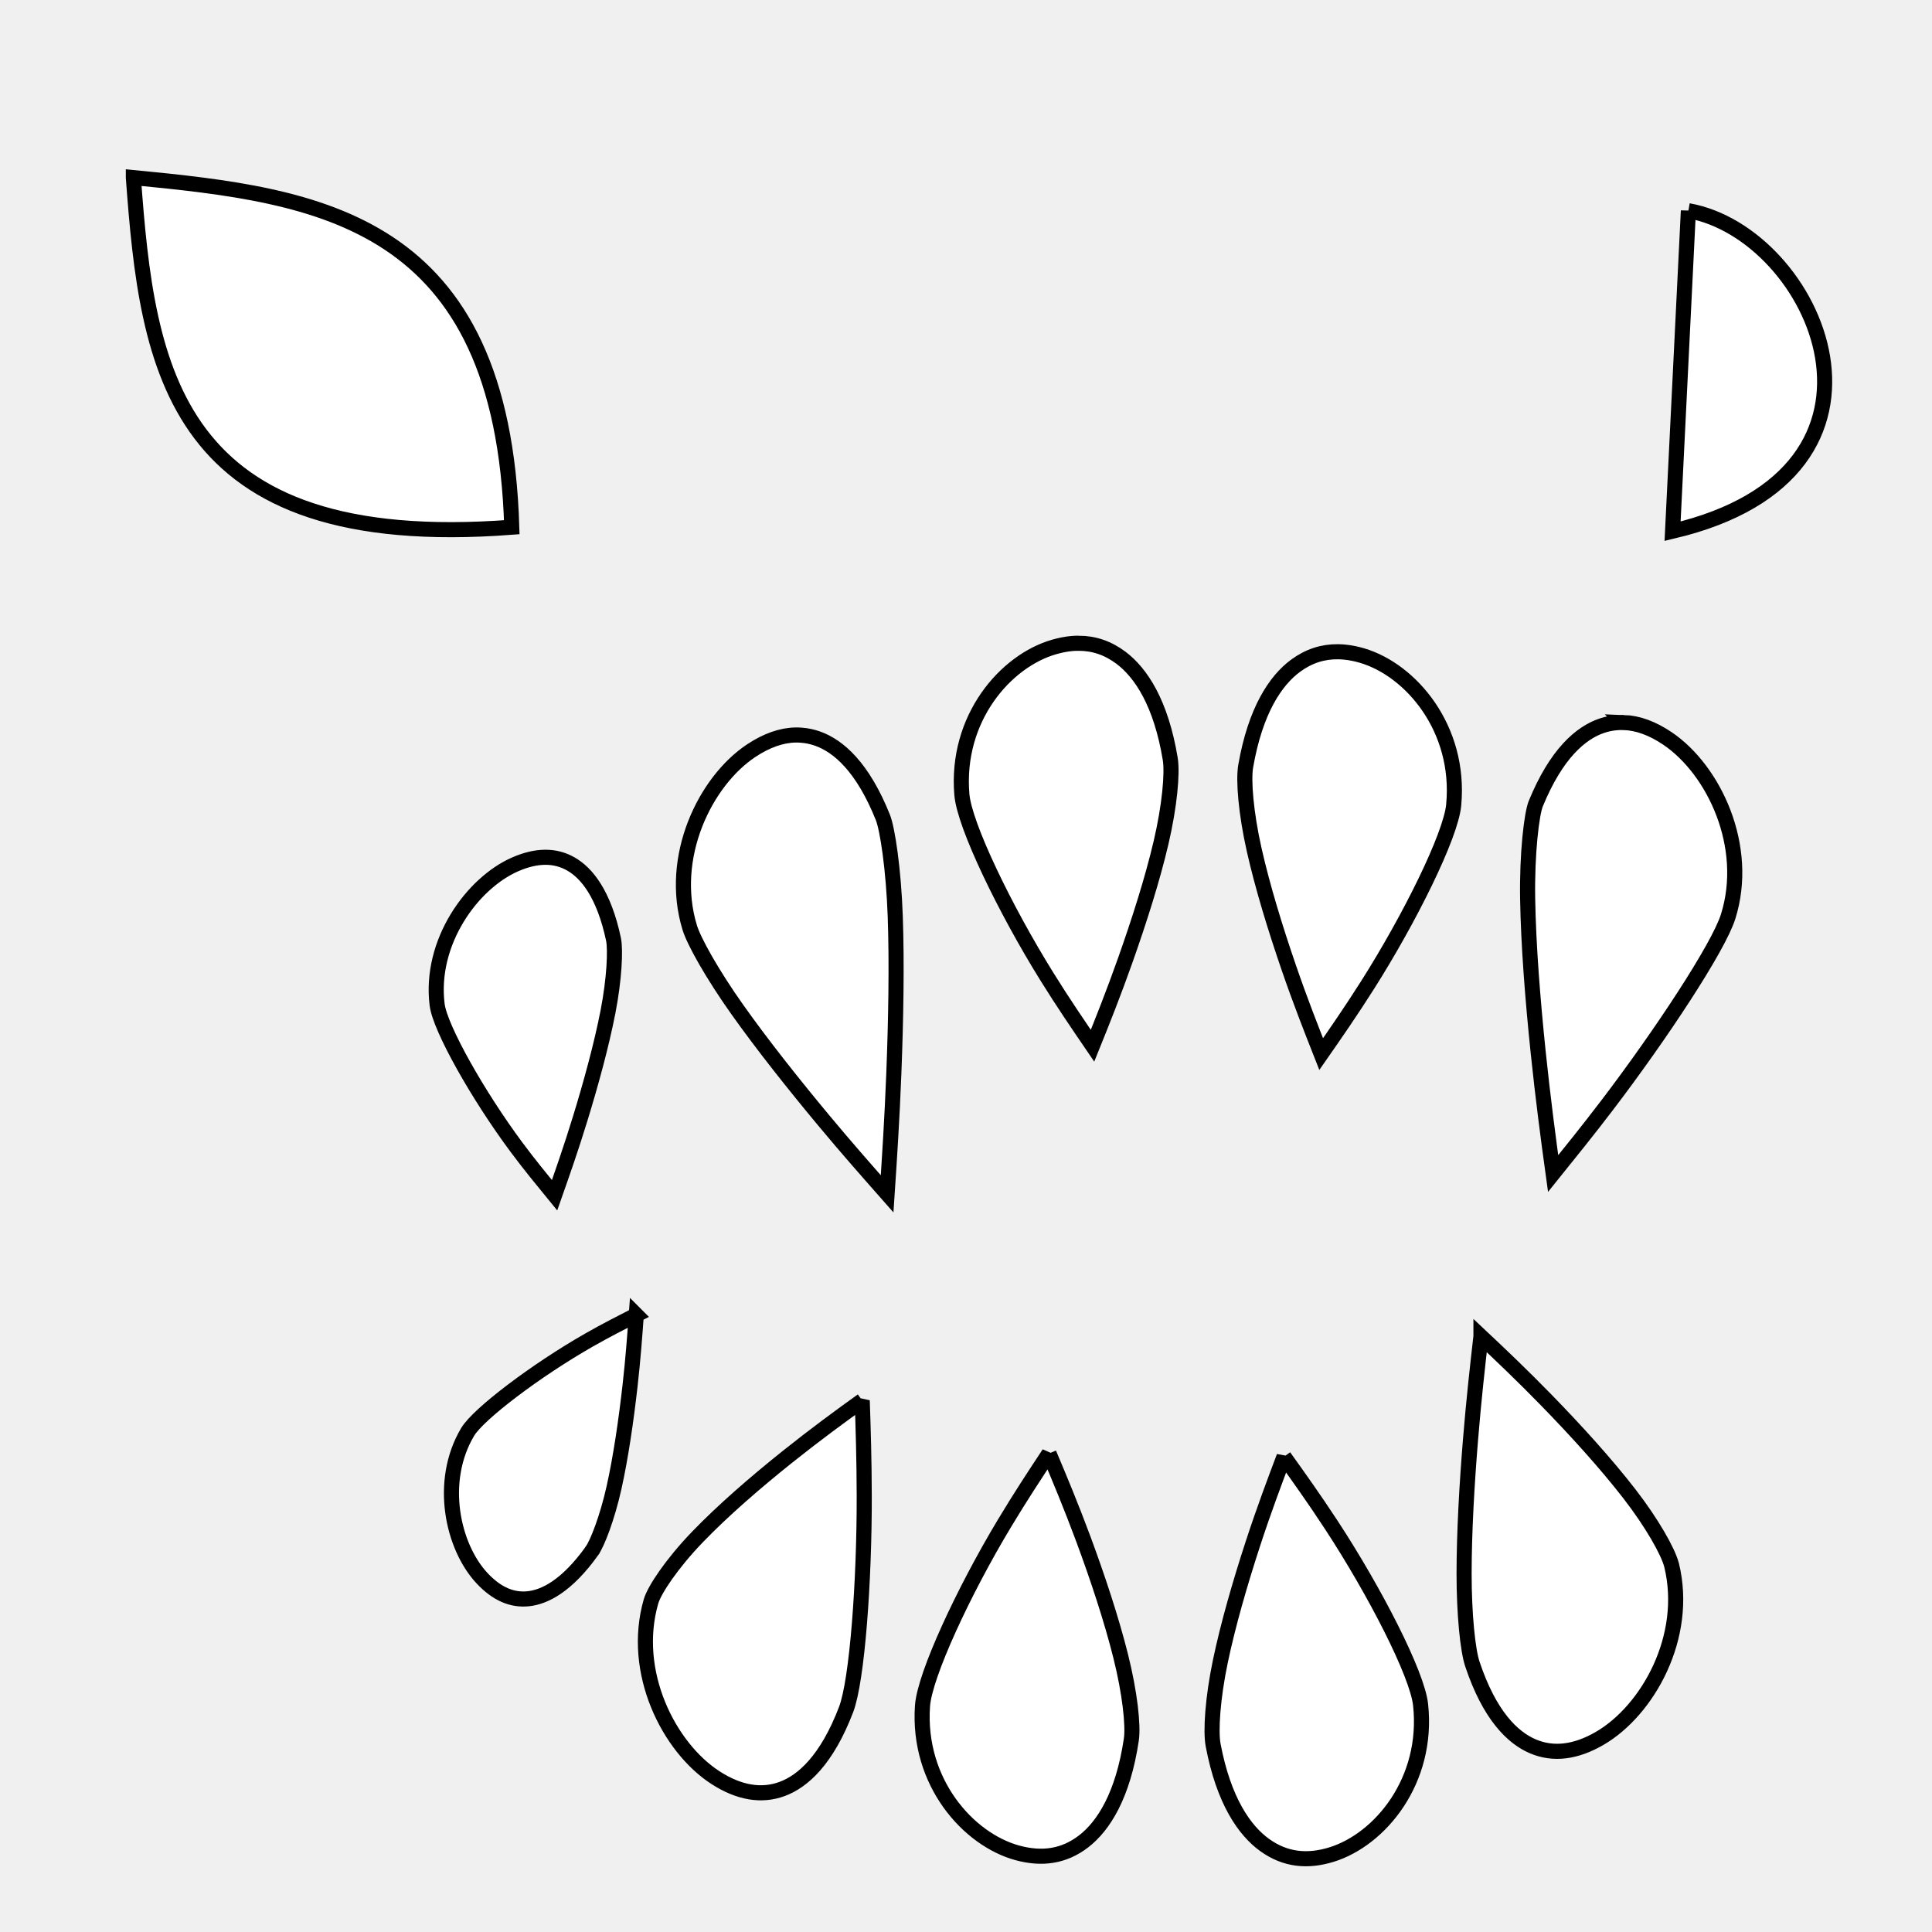
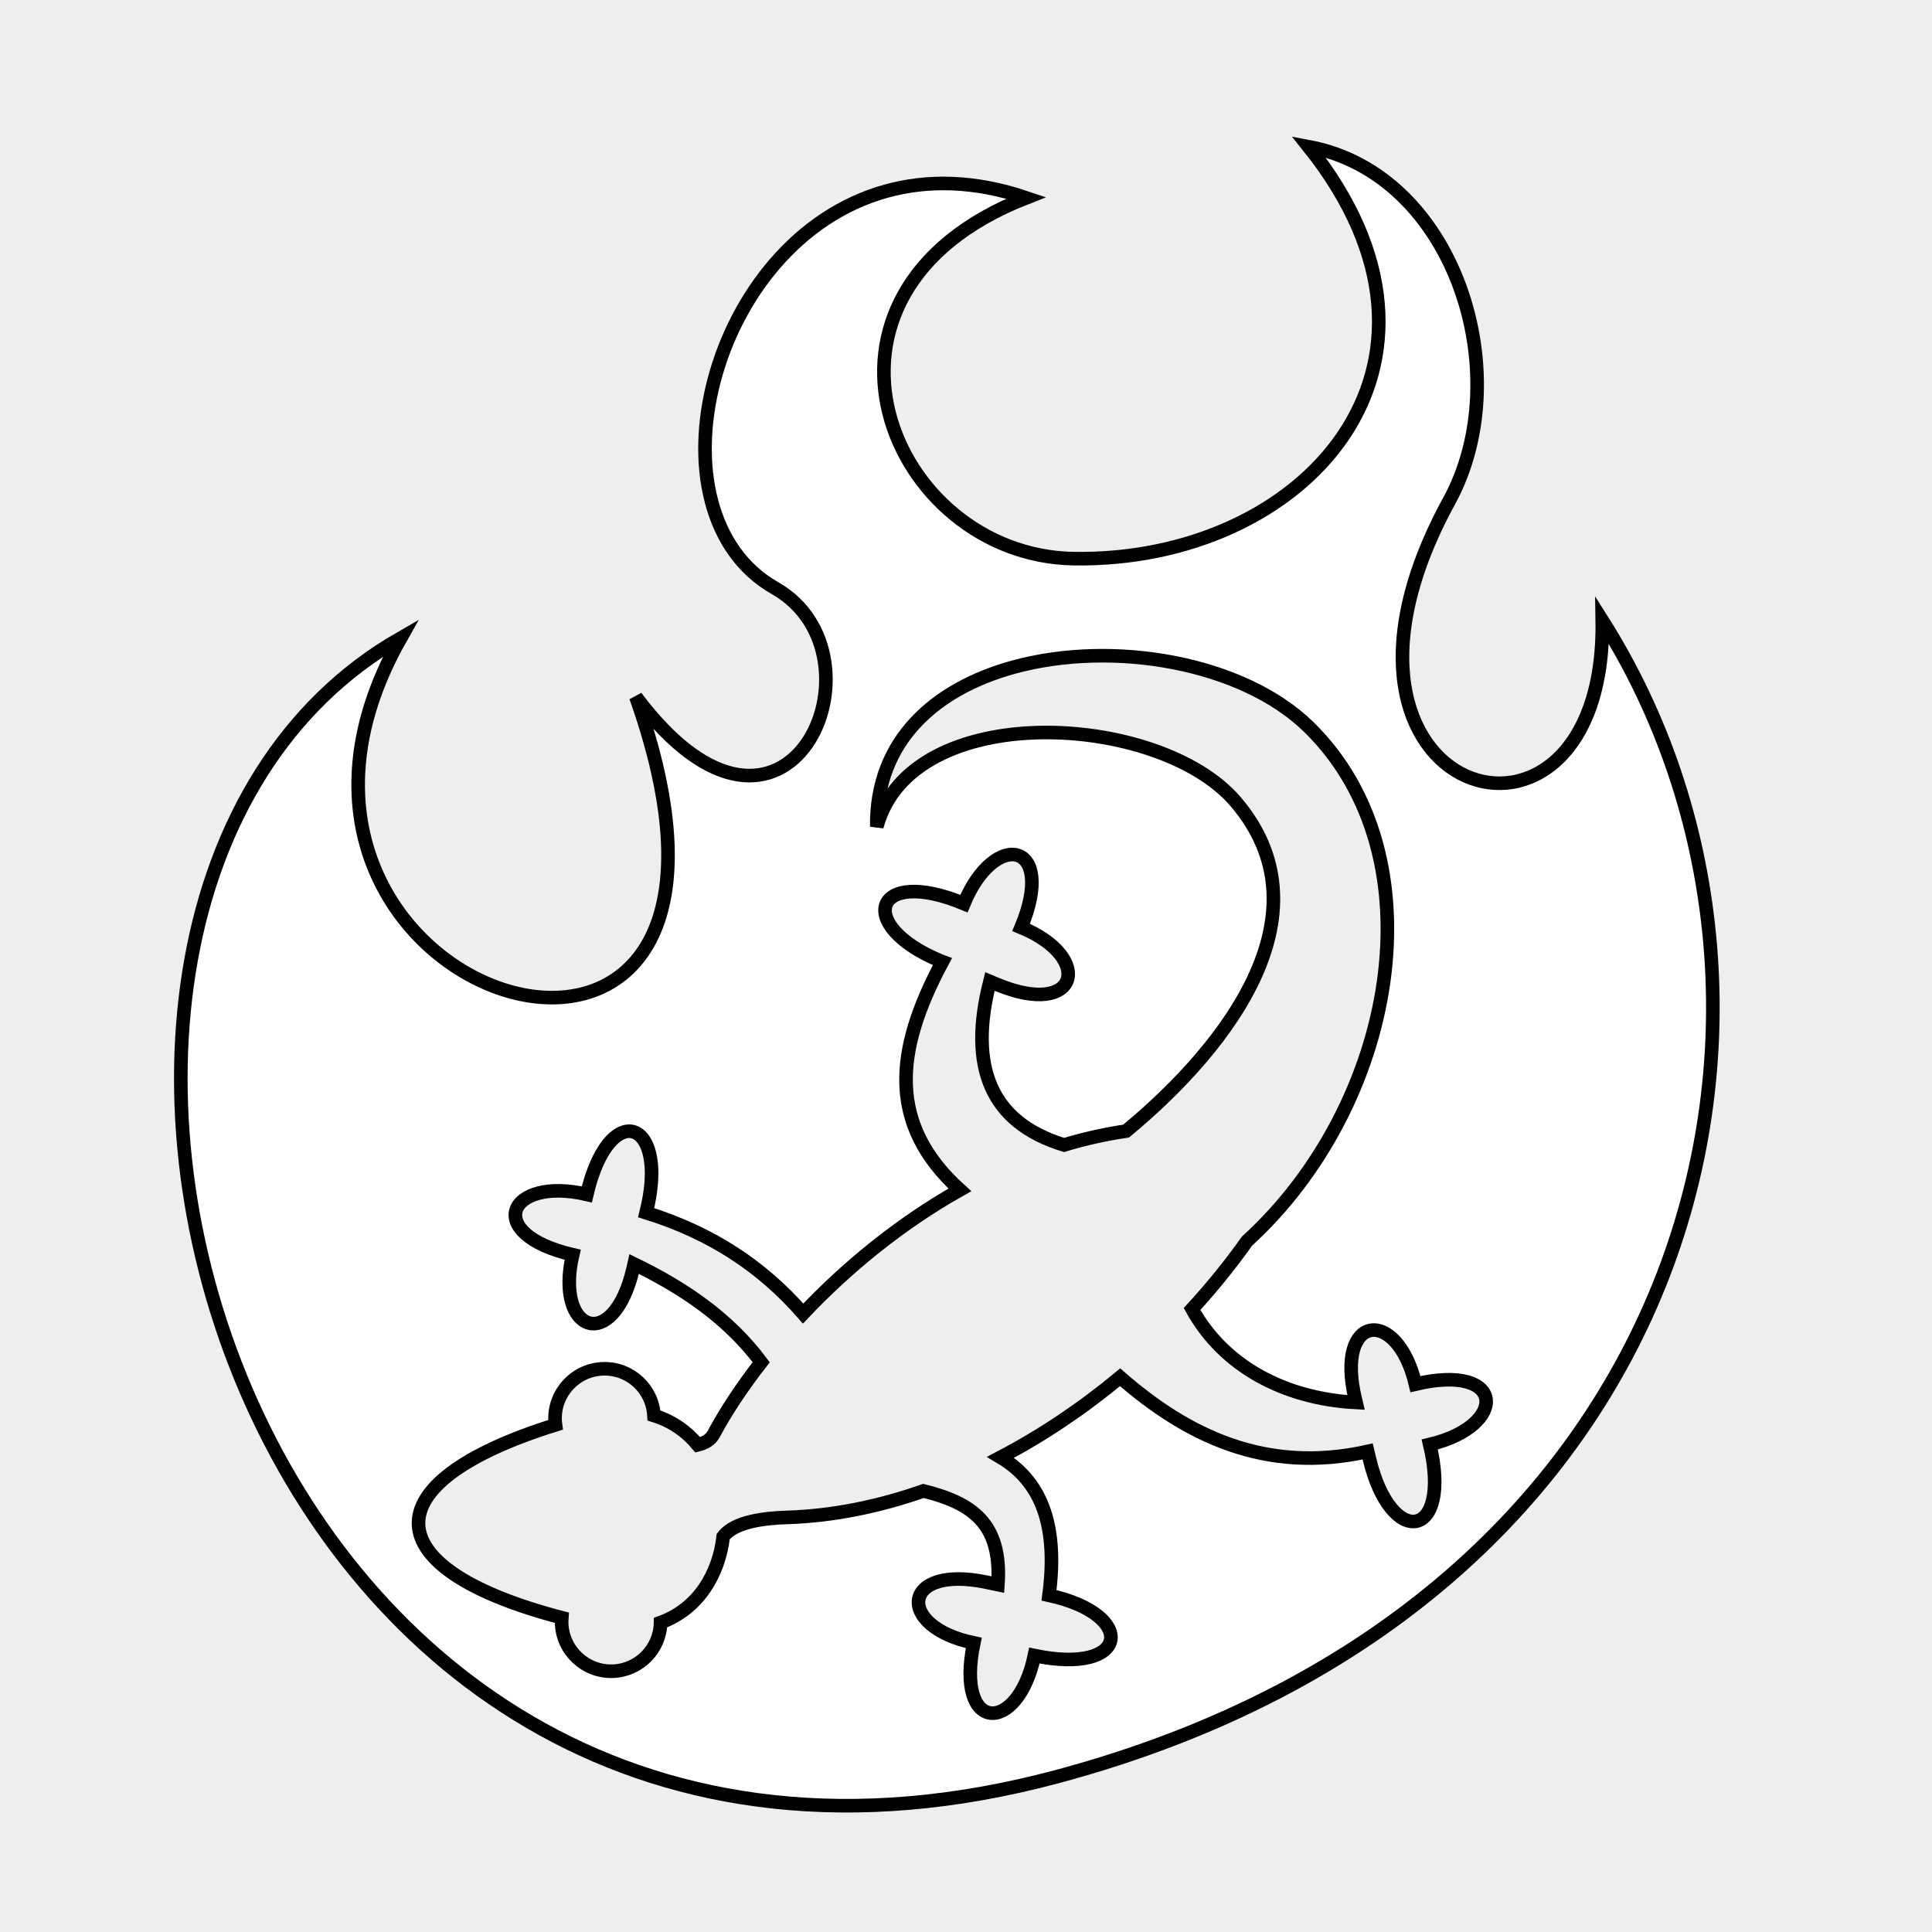
<svg xmlns="http://www.w3.org/2000/svg" viewBox="0 0 512 512" style="height: 512px; width: 512px;">
-   <g class="" transform="translate(0,0)" style="touch-action: none;">
-     <path d="M35.344 47.063c3.72 50.664 10.165 99.533 100.28 92.656-2.466-81.82-50.998-87.873-100.28-92.657zm412.094 8.78l-4.188 84.938c66.643-15.697 37.995-78.956 4.188-84.936zM285.875 170.47c-.567-.002-1.14.013-1.72.06-1.54.13-3.135.45-4.75.907-12.91 3.67-26.198 18.925-24.5 39.125.694 8.22 11.438 30.375 22.44 48.094 4.454 7.176 8.508 13.076 12.186 18.47 2.647-6.54 5.605-13.978 8.69-22.688 3.656-10.332 7.185-21.38 9.467-31.125 2.283-9.746 3.055-18.44 2.438-22.188-2.44-14.78-7.734-22.812-13.063-26.813-3.497-2.625-7.216-3.837-11.187-3.843zm68.72 2.25c-3.975-.05-7.713 1.114-11.22 3.686-5.345 3.92-10.69 11.883-13.25 26.625-.65 3.734.05 12.412 2.25 22.19 2.2 9.776 5.617 20.9 9.188 31.28 3.017 8.774 5.967 16.262 8.562 22.844 3.72-5.338 7.776-11.18 12.28-18.28 11.138-17.554 22.068-39.538 22.845-47.752v-.062c1.868-20.184-11.325-35.658-24.22-39.5-1.61-.48-3.178-.79-4.717-.938-.578-.055-1.152-.086-1.72-.093zm75.686 18.75c-.54-.02-1.09-.005-1.624.03-1.424.094-2.836.37-4.22.844-5.527 1.89-11.996 7.37-17.436 20.625-1.08 2.63-2.367 13.09-2.156 25.343.21 12.252 1.36 26.844 2.812 40.75 1.258 12.043 2.666 22.74 3.938 31.937 4.414-5.49 8.972-11.096 14.28-18.063 14.252-18.7 29.51-41.82 32.095-50.03 5.855-18.6-3.784-38.863-16-47.157-4.01-2.72-7.91-4.156-11.69-4.28zm-219.436 3.31c-3.782.075-7.695 1.464-11.72 4.126-12.262 8.112-22.052 28.226-16.343 46.906 1.13 3.7 5.977 12.356 12.564 21.657 6.586 9.3 14.868 19.74 22.937 29.436 6.238 7.496 11.668 13.632 16.814 19.47.62-9.29 1.314-19.916 1.78-31.97.55-14.162.813-28.992.376-41.5-.437-12.508-2.057-23.222-3.28-26.28-5.332-13.334-11.754-18.905-17.282-20.876-1.383-.493-2.795-.793-4.22-.906-.533-.043-1.084-.073-1.624-.063zm-66.375 32.407c-2.453.017-5.087.63-7.94 1.875-11.406 4.987-22.748 20.613-20.686 37.188.77 6.195 10.784 23.992 21.062 37.813 3.69 4.96 6.898 8.8 10.063 12.687 2.096-5.953 4.4-12.534 6.78-20.28 2.916-9.493 5.668-19.585 7.375-28.345 1.703-8.74 2.02-16.468 1.47-19.125-.002-.006 0-.025 0-.03-2.577-12.177-7.183-17.677-11.345-20.032-2.083-1.18-4.33-1.767-6.78-1.75zm24.155 121.282c-3.992 2.06-7.825 3.972-12.53 6.655-14.032 8-29.33 19.6-32.157 24.344-7.848 13.17-3.97 30.466 3.812 38.78 3.89 4.157 7.944 5.888 12.25 5.438 4.306-.45 10.18-3.32 16.906-12.72v-.03c1.37-1.912 4.006-8.585 5.813-16.688 1.806-8.103 3.206-17.8 4.25-27 .805-7.108 1.236-13.094 1.655-18.78zm223.844 5.686c-.895 7.812-1.907 16.832-2.75 27.156-.983 12-1.712 24.705-1.72 35.625-.008 10.92.98 20.412 2.188 24.032 4.544 13.623 10.658 19.552 16.062 21.842 5.404 2.29 11.33 1.567 17.688-2.125 12.714-7.383 23.674-26.89 19.062-45.875l-.063-.218c-.91-3.428-5.07-10.897-11.156-18.75-6.19-7.99-14.148-16.756-21.967-24.78-6.416-6.585-12.142-12.018-17.344-16.908zm-163.97 17c-5.757 4.13-12.516 9.088-19.688 14.813-8.564 6.835-17.29 14.394-24.062 21.436-6.77 7.042-11.36 13.99-12.22 16.97-5.408 18.723 4.71 38.753 17.126 46.75 6.208 3.997 12.142 4.993 17.625 2.968 5.485-2.026 11.82-7.648 16.94-21.03 2.968-7.76 4.864-34.22 4.81-56.69-.02-9.613-.282-17.953-.53-25.218zm49.5 14.03c-3.595 5.436-7.53 11.398-11.875 18.627-10.72 17.833-21.096 40.096-21.656 48.312-1.385 20.22 12.17 35.375 25.155 38.906 6.492 1.767 12.315.985 17.563-3.06 5.247-4.048 10.42-12.138 12.625-26.94.56-3.742-.38-12.405-2.813-22.124-2.434-9.72-6.086-20.772-9.906-31.062-3.232-8.706-6.34-16.137-9.094-22.656zm62.28.845c-2.487 6.602-5.313 14.09-8.186 22.876-3.407 10.416-6.642 21.58-8.688 31.375-2.045 9.798-2.614 18.49-1.906 22.22 2.793 14.716 8.295 22.628 13.72 26.5 5.422 3.872 11.278 4.457 17.686 2.47 12.816-3.98 25.754-19.555 23.563-39.72-.89-8.187-12.166-30.082-23.595-47.53-4.625-7.063-8.786-12.887-12.594-18.19z" fill="#fff" fill-opacity="1" stroke="#000000" stroke-opacity="1" stroke-width="4" transform="translate(512, 512) scale(-1, -1) rotate(-180, 256, 256)" />
+   <path d="M0 0h512v512H0z" fill="#000000" fill-opacity="0.01" />
+   <g class="" transform="translate(0,0)" style="">
+     <path d="M219.625 29.53c-12.538-.106-25.858 3.616-39.28 12.564 77.186 8.638 65.824 91.408 14.093 106.22-65.397 18.72-131.322-23.752-98.344-99.22-39.672 18.982-42.17 80.845-12.938 111.47 69.51 72.817-14.83 123.93-34.47 45.624C9.5 331.743 93.523 493.498 291.813 493.5c250.698-.002 252.782-333.456 100-373.844 86.185 87.665-74.57 189.996-62.437 34.656-27.695 69.08-76.458 7.888-47.844-20.343 31.94-31.515-7.574-103.974-61.905-104.44zm.125 145.095c23.755.16 44.78 10.33 51 34.938-19.56-33.796-88.924-11.042-103.906 20.125-18.36 38.184 19.022 68.417 56.187 85.468 6.244-.715 12.503-.975 18.72-.78 19.358-12.103 21.215-29.69 8.625-52.157l-1.906 1.467c-20.405 15.685-29.742-.137-11.095-14.468-16.72-21.752-.014-29.968 14.47-11.126 22.853-17.57 32.77-2.2 11.093 14.47l-.563.405c20.496 21.81 27.934 42.197 12.438 66.25 19.763 5.052 38.288 13.558 54 23.217 8.096-16.49 19.885-29.854 36.968-40.656l-.592-1.092c-7.66-14.315-5.367-23.648.625-23.532 4.1.08 9.912 4.58 15.437 14.906 20.958-11.208 32.81 3.15 8.625 16.094 11.094 20.734-3.953 31.316-16.094 8.625l-.686-1.31c-12.243 10.597-22.677 22.63-28.656 37.624 7.44 5.622 13.878 11.35 19 16.812 1.334 1.424 3.233 1.894 5.343 1.844 2.145-4.647 5.512-8.72 10.22-11.688-1.613-7.725 3.21-15.35 10.938-17.156 7.84-1.832 15.7 3.034 17.53 10.875.113.48.188.96.25 1.44 57.592 2.342 62.316 27.272 12.907 55.342.18.508.343 1.026.47 1.563 1.83 7.84-3.035 15.7-10.876 17.53-7.605 1.778-15.192-2.757-17.314-10.186-11.75-1.01-20.288-9.33-24.375-19.69-4.445-3.454-13.355-2.05-19.717-.56-13.116 3.064-26.855 3.884-40.72 2.842-12.748 7.078-19.934 15.087-14.03 32.313l3.093-1.563c22.982-11.585 29.222 5.73 8.22 16.313 12.348 24.497-5.582 29.44-16.282 8.22-25.544 12.876-32.512-3.75-8.75-16.033-7.552-18.248-7-32.414 3.25-42.937-13.7-3.07-27.22-7.747-40.094-13.656-14.596 21.743-34.015 38.664-64.75 39.967l.063 2.22c.767 27.335-17.44 29.345-18.25.53-23.758.675-27.943-17.473-.532-18.25-.672-23.505 17.523-26.23 18.25-.5l.032 1.188c20.135-6.54 34.9-20.422 39.532-39.094-7.37-4.68-14.354-9.76-20.813-15.124-52.572-27.142-84.692-94.312-56.75-141.5 13.864-23.41 48.928-39.736 79.47-39.53z" fill="#fff" fill-opacity="1" stroke="#000000" stroke-opacity="1" stroke-width="4" transform="translate(486.4, 25.6) scale(-0.9, 0.9) rotate(-345, 256, 256) skewX(0) skewY(0)" />
  </g>
</svg>
